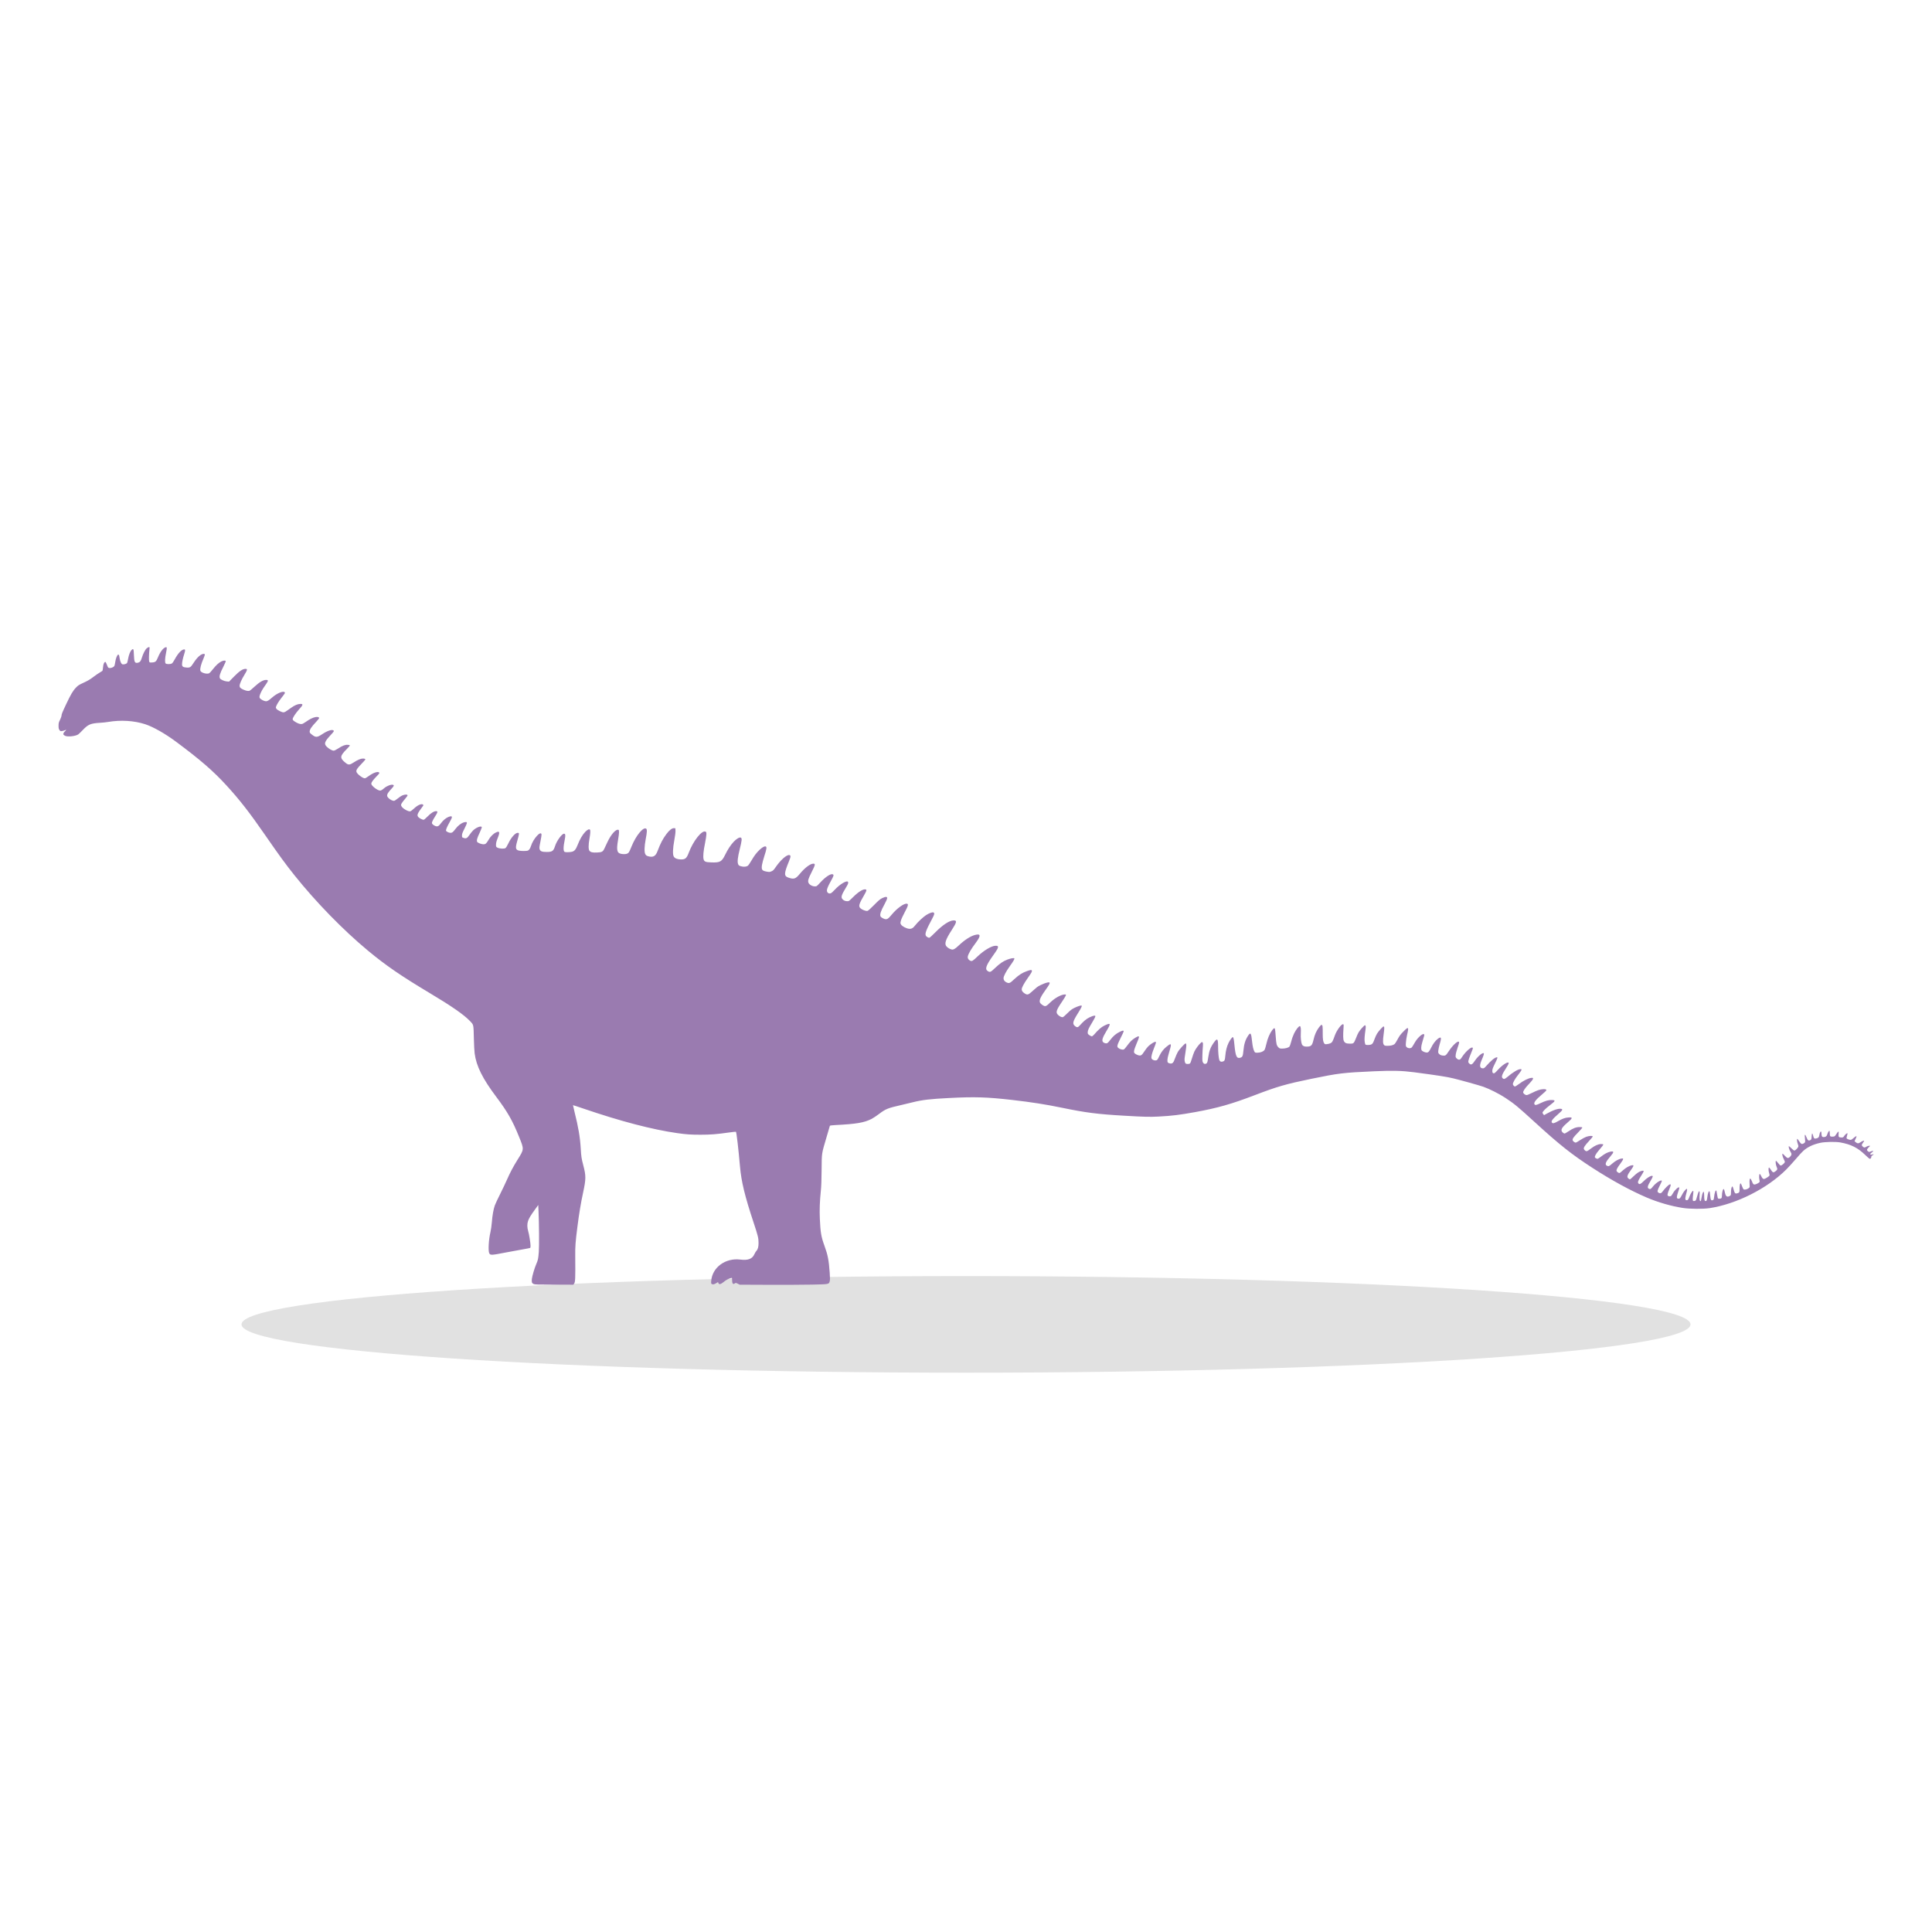
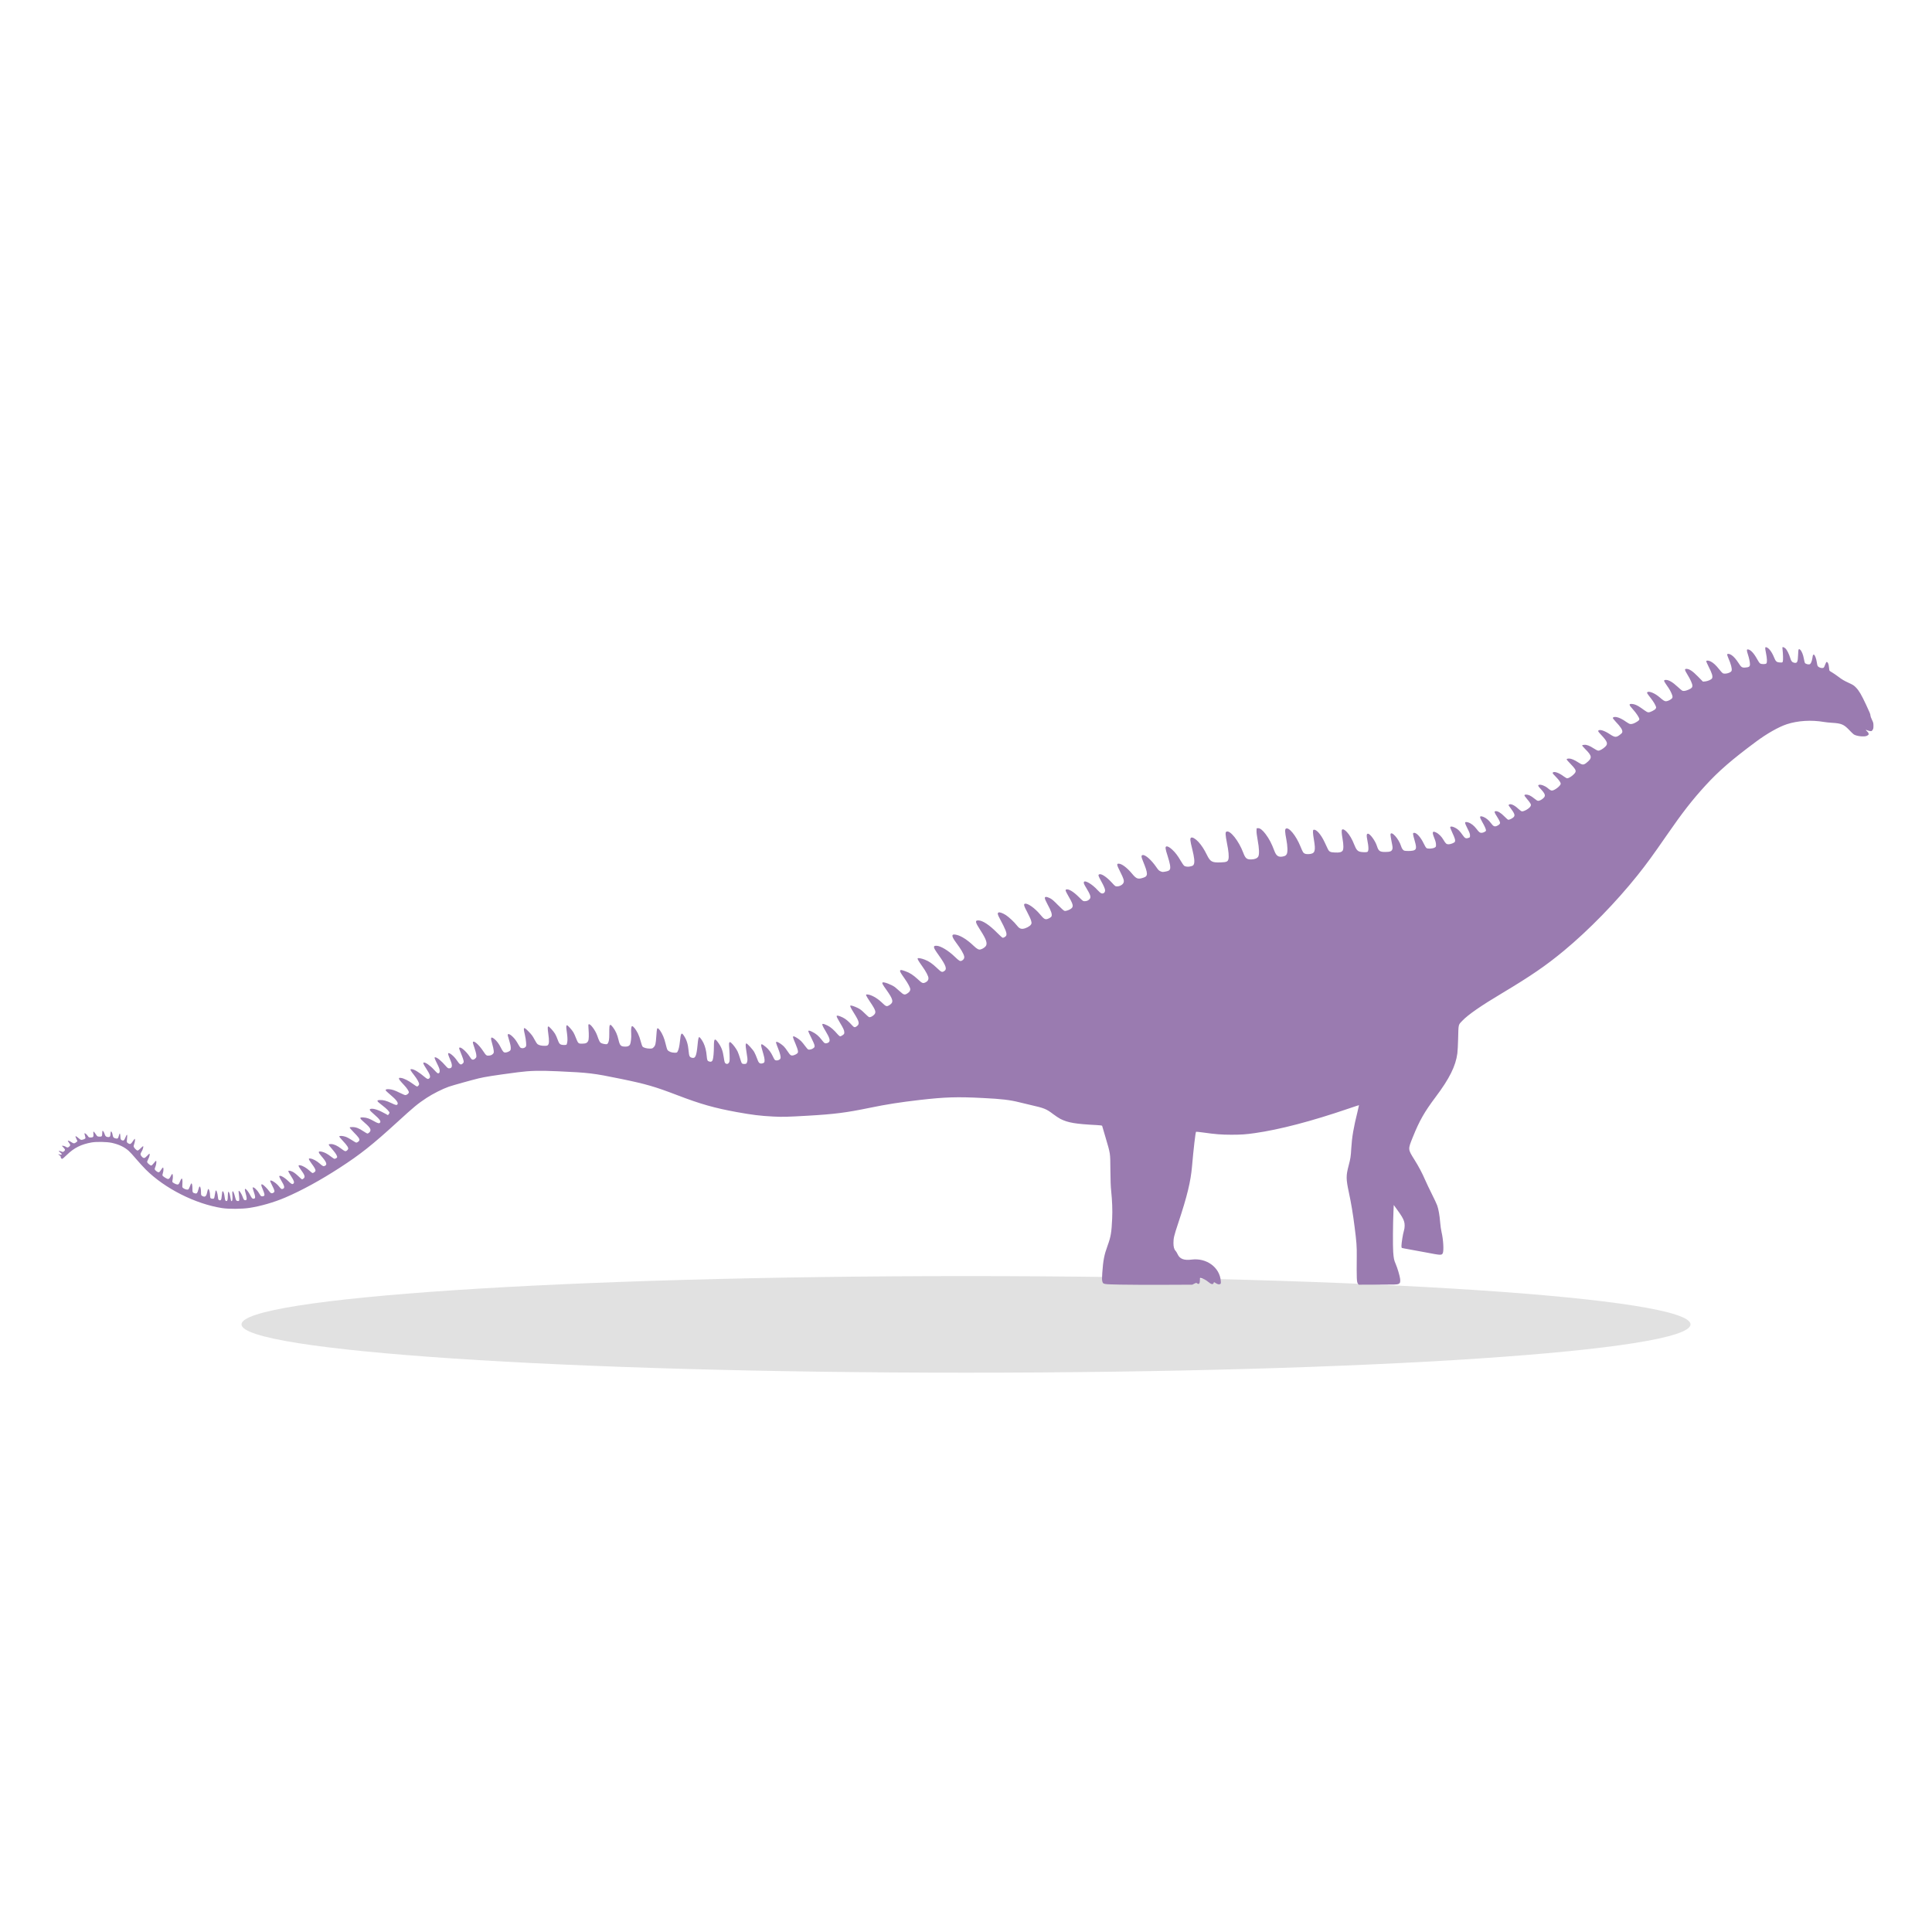
<svg xmlns="http://www.w3.org/2000/svg" viewBox="0 0 200 200">
  <ellipse cx="100" cy="137.1" rx="75" ry="5" fill="#000" opacity=".12" />
  <g fill="#9A7BB0">
-     <g transform="translate(6.000,66.949) scale(0.040905)">
+     <g transform="translate(200.0,0) scale(-1,1) translate(6.000,66.949) scale(0.040905)">
      <g transform="translate(0,1616) scale(0.1,-0.1)">
        <path d="M2245 16119 c-40 -35 -92 -139 -124 -244 -22 -78 -48 -109 -98 -120 -79 -16 -94 14 -101 198 -5 152 -13 169 -57 127 -35 -33 -72 -125 -89 -222 -8 -48 -20 -96 -26 -107 -12 -24 -82 -45 -117 -36 -31 7 -58 67 -73 159 -12 79 -15 86 -36 86 -24 0 -63 -100 -75 -191 -6 -52 -17 -91 -27 -103 -37 -42 -128 -60 -152 -31 -7 8 -23 43 -35 78 -13 34 -28 62 -35 62 -29 0 -53 -54 -59 -132 -4 -43 -10 -83 -14 -90 -4 -6 -33 -25 -65 -43 -31 -18 -106 -69 -167 -115 -82 -63 -144 -99 -245 -145 -120 -55 -142 -69 -195 -125 -77 -80 -135 -179 -252 -429 -98 -209 -113 -245 -113 -284 0 -12 -17 -57 -37 -100 -34 -68 -38 -86 -38 -152 0 -62 4 -80 23 -108 22 -30 26 -32 65 -26 23 4 55 13 71 20 43 21 43 10 0 -30 -21 -20 -34 -36 -30 -36 5 0 3 -7 -4 -15 -16 -19 2 -43 47 -62 71 -29 262 -6 327 39 17 12 71 64 120 116 130 136 197 164 431 177 66 4 156 13 201 21 321 55 663 34 944 -58 204 -68 499 -235 770 -436 622 -462 951 -747 1289 -1117 332 -363 579 -680 978 -1257 352 -509 509 -725 740 -1014 545 -681 1227 -1381 1858 -1905 453 -376 838 -640 1560 -1072 550 -328 868 -549 1017 -705 102 -108 94 -74 104 -462 3 -140 12 -302 19 -360 42 -322 200 -640 550 -1105 283 -377 409 -598 575 -1010 129 -319 130 -308 -41 -581 -111 -178 -188 -324 -270 -511 -33 -76 -109 -235 -168 -353 -60 -118 -120 -248 -135 -288 -34 -95 -62 -252 -76 -432 -6 -80 -22 -190 -35 -245 -45 -187 -61 -475 -30 -535 27 -53 53 -51 425 21 113 22 294 55 403 74 108 19 202 37 207 40 6 3 10 27 10 53 -1 75 -37 300 -61 377 -26 84 -27 180 -3 250 22 68 71 148 173 288 l86 119 7 -159 c14 -305 18 -886 7 -1028 -13 -170 -20 -207 -64 -307 -43 -98 -104 -304 -112 -379 -8 -82 1 -107 45 -127 32 -14 96 -16 520 -16 l484 -1 18 23 c33 40 36 123 31 697 -3 243 6 367 55 745 41 327 88 608 144 866 74 347 75 422 5 689 -46 176 -53 221 -65 430 -17 285 -59 532 -160 935 -21 85 -37 156 -36 158 2 1 118 -36 257 -84 948 -324 1748 -533 2379 -623 230 -33 349 -41 595 -41 246 0 411 13 704 55 101 14 186 23 189 20 15 -15 64 -437 102 -875 34 -389 122 -752 350 -1439 105 -316 120 -379 120 -500 0 -99 -17 -162 -55 -201 -13 -14 -35 -50 -49 -81 -53 -121 -162 -164 -355 -139 -378 49 -713 -197 -739 -541 -4 -61 -3 -68 18 -79 27 -14 64 -6 112 26 45 29 44 29 51 4 12 -48 62 -38 137 26 54 46 127 85 183 98 26 6 27 5 27 -38 0 -101 22 -133 68 -99 24 18 26 18 75 -7 l51 -25 721 -3 c396 -2 894 1 1106 5 436 9 429 8 450 85 9 33 9 84 0 213 -22 318 -49 455 -133 685 -83 228 -101 333 -117 685 -10 218 -1 450 25 703 12 108 18 275 20 536 4 438 -3 390 125 826 45 151 82 280 84 286 2 7 51 14 132 18 545 28 732 60 923 156 41 21 127 78 190 126 167 127 221 149 575 229 66 15 190 45 275 66 239 60 452 85 920 108 650 34 963 24 1600 -49 501 -58 835 -110 1267 -199 596 -123 893 -161 1573 -200 518 -30 639 -33 865 -21 333 17 541 43 920 112 568 103 922 203 1514 430 568 217 785 280 1426 412 702 144 804 156 1595 192 466 21 703 15 1010 -25 607 -80 828 -115 995 -155 191 -47 651 -175 755 -211 153 -53 405 -180 560 -282 230 -152 314 -222 741 -612 632 -578 942 -823 1460 -1158 489 -317 962 -575 1378 -753 280 -120 620 -218 906 -262 191 -29 515 -31 690 -5 677 105 1449 494 1933 976 60 60 168 179 241 264 72 86 157 179 189 207 110 99 249 165 432 205 119 26 387 31 507 10 268 -48 444 -136 629 -316 56 -55 108 -99 116 -99 21 0 38 21 38 47 0 16 10 30 30 41 35 20 40 37 8 26 -69 -23 -87 3 -29 43 62 43 47 59 -26 28 -35 -15 -39 -14 -63 3 -39 29 -36 50 11 98 l43 44 -29 0 c-17 0 -43 -8 -60 -18 -53 -32 -63 -33 -95 -6 -38 32 -38 50 0 100 16 21 30 43 30 48 0 15 -52 -5 -96 -36 -48 -34 -75 -33 -120 5 l-27 24 26 57 c32 69 31 66 12 66 -9 0 -38 -20 -64 -45 -32 -30 -57 -45 -75 -45 -31 0 -91 23 -100 39 -4 6 1 36 10 66 10 30 15 57 12 61 -11 10 -55 -26 -82 -66 -24 -36 -30 -40 -69 -40 -69 0 -81 15 -74 89 4 34 3 61 -2 61 -10 0 -40 -36 -74 -90 -20 -31 -28 -35 -71 -38 -66 -4 -76 7 -76 84 0 35 -4 64 -10 64 -14 0 -40 -44 -54 -92 -14 -48 -42 -68 -94 -68 -37 0 -52 25 -52 88 0 20 -4 43 -9 51 -12 19 -37 -29 -46 -92 -8 -54 -30 -74 -87 -83 -42 -7 -52 4 -70 74 -7 29 -18 53 -23 53 -6 -1 -11 -27 -13 -58 -3 -83 -8 -98 -38 -112 -43 -19 -61 -6 -91 69 -41 103 -55 90 -40 -38 10 -80 6 -92 -45 -118 -38 -19 -57 -8 -102 60 -20 30 -41 58 -46 61 -18 11 -11 -72 11 -129 16 -45 18 -59 8 -78 -20 -39 -72 -88 -94 -88 -12 0 -44 23 -75 55 -30 30 -58 55 -62 55 -22 0 7 -98 44 -152 28 -40 23 -75 -16 -114 -48 -48 -70 -44 -131 21 -28 30 -54 55 -58 55 -19 0 -4 -75 28 -135 26 -50 32 -72 25 -85 -15 -29 -79 -80 -100 -80 -11 0 -37 24 -65 60 -25 33 -50 60 -56 60 -18 0 -8 -95 15 -150 27 -62 24 -75 -28 -115 -52 -40 -71 -34 -114 35 -20 33 -43 60 -49 60 -18 0 -17 -87 2 -140 8 -24 13 -51 10 -61 -8 -23 -112 -89 -141 -89 -26 0 -46 22 -74 83 -13 26 -28 46 -34 44 -15 -5 -19 -93 -7 -143 6 -24 8 -50 5 -59 -8 -20 -95 -65 -127 -65 -31 0 -39 11 -69 84 -48 121 -69 74 -55 -128 2 -24 -5 -35 -32 -53 -40 -27 -98 -40 -120 -26 -9 5 -26 39 -39 74 -13 35 -27 68 -32 73 -19 19 -34 -40 -33 -127 2 -97 -6 -109 -74 -123 -39 -8 -55 14 -79 109 -10 41 -22 67 -30 67 -19 0 -34 -64 -34 -147 0 -64 -3 -74 -22 -87 -75 -46 -111 -23 -133 84 -9 41 -19 78 -24 83 -22 22 -51 -78 -51 -174 0 -54 -15 -69 -69 -69 -27 0 -31 5 -40 38 -5 20 -12 60 -16 87 -8 63 -14 85 -25 85 -15 0 -39 -79 -46 -154 -5 -59 -11 -79 -25 -86 -49 -27 -66 -3 -74 102 -8 94 -13 118 -26 118 -17 0 -38 -65 -48 -151 -9 -81 -20 -102 -51 -96 -20 3 -28 39 -29 139 -1 48 -5 89 -11 93 -15 9 -38 -46 -50 -121 -19 -110 -20 -114 -34 -114 -20 0 -27 53 -20 157 11 145 -25 117 -69 -55 -20 -75 -26 -88 -49 -96 -14 -5 -34 -6 -43 -2 -18 7 -18 49 1 204 5 35 3 52 -5 52 -20 0 -68 -78 -96 -155 -22 -59 -33 -77 -52 -81 -13 -4 -30 -1 -39 6 -17 15 -12 66 17 170 21 72 24 110 9 110 -22 0 -89 -85 -125 -160 -41 -83 -60 -99 -104 -85 -31 9 -27 54 13 171 19 54 32 102 29 106 -17 29 -109 -51 -158 -137 -16 -28 -35 -58 -43 -67 -17 -20 -53 -23 -83 -7 -26 14 -19 55 33 178 42 100 43 123 6 113 -28 -7 -132 -111 -175 -174 -36 -53 -68 -62 -111 -32 -33 23 -28 52 33 171 30 59 55 114 55 121 0 49 -144 -38 -220 -132 -57 -72 -70 -80 -105 -64 -50 22 -40 69 44 208 28 47 51 93 51 103 0 49 -120 -11 -225 -113 -84 -83 -109 -94 -138 -62 -23 25 -8 72 53 166 55 84 80 130 80 146 0 18 -50 11 -108 -17 -35 -17 -88 -57 -143 -110 -47 -46 -91 -83 -96 -83 -6 0 -22 9 -37 21 -50 39 -35 85 77 238 26 35 47 72 47 83 0 18 -4 20 -42 14 -62 -10 -153 -63 -230 -133 -37 -35 -73 -63 -79 -63 -24 0 -69 32 -75 54 -7 31 18 80 100 189 36 49 66 98 66 109 0 18 -5 20 -41 15 -63 -8 -158 -60 -233 -126 -80 -71 -95 -77 -136 -56 -60 31 -34 97 94 244 90 103 87 133 -9 112 -72 -16 -148 -56 -236 -126 -39 -30 -77 -55 -85 -55 -22 0 -63 22 -68 37 -10 25 28 94 90 166 99 115 125 149 121 161 -2 6 -27 11 -60 10 -69 -1 -155 -40 -252 -114 -94 -71 -108 -77 -140 -56 -14 9 -31 28 -37 41 -15 34 20 90 132 209 49 52 90 102 90 111 0 23 -83 19 -159 -6 -35 -12 -106 -50 -159 -85 -53 -35 -102 -64 -110 -64 -26 0 -73 35 -79 59 -9 38 19 78 139 200 60 61 108 117 105 123 -3 9 -26 13 -73 12 -86 -1 -161 -30 -277 -108 -45 -31 -91 -56 -101 -56 -9 0 -31 13 -47 29 -58 59 -31 115 118 243 140 120 145 144 29 135 -85 -5 -151 -30 -269 -97 -91 -52 -126 -60 -147 -35 -30 36 10 91 162 222 104 90 119 117 70 128 -68 15 -204 -31 -375 -127 l-58 -33 -19 24 c-11 13 -20 29 -20 36 0 30 72 104 185 190 144 110 152 128 57 133 -84 4 -166 -18 -293 -79 -107 -52 -134 -57 -152 -28 -25 40 31 114 182 241 53 45 102 90 110 100 21 30 -1 43 -67 41 -83 -4 -152 -27 -289 -95 -88 -44 -128 -59 -146 -54 -37 9 -77 45 -77 70 0 31 51 108 119 180 104 111 131 146 131 167 0 20 -4 21 -49 17 -68 -7 -197 -71 -304 -152 -49 -36 -95 -66 -103 -66 -21 0 -54 37 -54 61 0 37 51 130 125 224 106 135 114 155 67 155 -61 0 -192 -79 -340 -205 -59 -50 -82 -55 -113 -24 -35 35 -12 100 84 247 65 99 83 141 64 148 -39 15 -161 -69 -263 -180 -85 -93 -96 -101 -125 -86 -15 8 -19 22 -19 59 0 39 12 73 65 180 68 138 75 161 50 161 -48 0 -155 -88 -276 -228 -36 -41 -52 -52 -75 -52 -83 0 -95 64 -38 200 57 135 68 170 56 182 -25 25 -147 -76 -215 -177 -76 -114 -104 -129 -153 -80 -22 22 -25 31 -19 68 4 23 23 80 42 127 73 179 77 190 65 202 -31 31 -169 -87 -261 -224 -45 -69 -55 -78 -82 -78 -21 0 -40 10 -61 31 -29 28 -30 34 -25 88 2 32 23 111 46 177 23 65 41 126 41 135 0 81 -146 -40 -263 -218 -73 -112 -85 -120 -164 -108 -32 5 -55 16 -76 36 -28 29 -29 33 -24 92 3 34 20 107 36 162 51 167 39 199 -50 131 -59 -45 -118 -123 -168 -224 -50 -100 -71 -122 -113 -122 -43 1 -114 33 -127 58 -18 33 -13 104 14 193 58 194 59 199 47 211 -17 17 -65 -7 -121 -63 -56 -55 -90 -102 -145 -201 -20 -37 -45 -72 -56 -78 -36 -19 -89 -12 -117 16 -25 25 -25 29 -20 117 3 51 17 140 31 199 48 201 34 212 -99 75 -73 -74 -100 -112 -143 -194 -30 -58 -65 -111 -80 -122 -39 -27 -97 -41 -174 -41 -54 0 -72 4 -87 19 -32 32 -35 110 -11 279 21 150 20 192 -3 192 -19 0 -129 -122 -166 -184 -19 -32 -47 -93 -62 -137 -36 -99 -52 -125 -91 -138 -37 -13 -117 -14 -136 -2 -7 4 -17 37 -22 72 -9 62 -4 141 21 313 10 72 6 106 -14 106 -19 0 -123 -115 -160 -177 -19 -32 -49 -98 -67 -148 -18 -49 -43 -101 -56 -115 -22 -23 -32 -25 -104 -25 -89 1 -123 17 -149 71 -17 34 -20 149 -8 306 8 96 7 109 -8 114 -39 15 -164 -153 -210 -282 -52 -149 -69 -179 -109 -198 -21 -10 -61 -20 -90 -23 -48 -5 -55 -3 -70 18 -29 42 -38 101 -38 239 1 74 -1 156 -4 183 -8 67 -32 63 -90 -15 -68 -92 -110 -186 -139 -314 -36 -152 -59 -174 -182 -174 -55 0 -95 20 -111 55 -21 45 -35 175 -29 270 7 116 -1 185 -21 193 -25 9 -97 -81 -148 -183 -26 -53 -56 -136 -72 -202 -16 -62 -37 -122 -47 -133 -25 -28 -106 -50 -183 -50 -59 0 -67 3 -97 33 -44 44 -54 84 -67 277 -6 91 -14 175 -19 187 -12 31 -31 21 -74 -36 -61 -84 -113 -207 -143 -341 -16 -69 -36 -137 -46 -152 -27 -41 -100 -71 -175 -72 -62 -1 -65 0 -82 29 -26 43 -46 133 -59 255 -21 212 -39 239 -97 152 -73 -107 -108 -220 -123 -392 -12 -130 -23 -154 -78 -171 -92 -27 -120 34 -148 318 -14 152 -25 203 -43 203 -17 0 -70 -73 -106 -145 -44 -90 -72 -200 -83 -333 -10 -111 -17 -126 -68 -141 -42 -12 -70 2 -84 43 -17 52 -30 195 -30 338 0 196 -19 220 -96 116 -94 -128 -128 -215 -154 -393 -16 -107 -23 -133 -41 -147 -44 -36 -92 -9 -105 58 -7 36 0 249 12 384 4 47 2 70 -8 83 -14 18 -16 18 -47 -9 -47 -39 -127 -147 -161 -218 -16 -34 -43 -110 -61 -171 -17 -60 -38 -118 -47 -127 -19 -23 -94 -24 -116 -3 -8 8 -18 35 -22 60 -7 49 -4 73 27 267 21 126 20 178 -3 178 -23 0 -165 -155 -200 -220 -20 -36 -51 -107 -69 -158 -38 -111 -63 -137 -123 -129 -21 3 -46 13 -55 22 -23 22 -17 101 14 206 14 46 34 119 46 163 32 119 11 124 -105 27 -72 -59 -130 -137 -174 -231 -19 -41 -41 -83 -50 -92 -33 -38 -136 -11 -148 38 -10 37 12 123 61 247 24 59 46 121 50 137 6 27 4 30 -17 30 -29 0 -119 -58 -176 -113 -24 -23 -68 -81 -99 -129 -69 -106 -89 -117 -164 -93 -29 10 -64 29 -77 42 -21 21 -23 30 -17 71 3 26 31 105 61 176 67 156 74 186 47 186 -29 0 -132 -65 -187 -118 -26 -26 -73 -82 -103 -125 -31 -43 -66 -83 -79 -89 -31 -14 -105 6 -140 39 -23 21 -26 30 -20 66 3 23 40 108 81 189 41 81 75 154 75 162 0 29 -22 27 -93 -7 -95 -45 -172 -109 -241 -201 -31 -42 -66 -81 -78 -87 -27 -14 -79 -4 -106 22 -42 39 -21 111 80 279 123 203 116 222 -52 141 -74 -36 -153 -104 -256 -224 -23 -27 -49 -47 -61 -47 -11 0 -39 14 -61 30 -37 26 -42 35 -42 69 0 52 23 103 114 253 42 69 77 136 78 149 3 22 0 24 -32 21 -19 -1 -72 -21 -117 -43 -80 -39 -147 -96 -246 -206 -45 -50 -67 -53 -114 -17 -76 58 -64 115 67 324 88 141 109 184 96 197 -11 12 -98 -16 -183 -57 -67 -33 -100 -59 -176 -134 -51 -51 -103 -97 -115 -100 -24 -8 -73 13 -113 48 -76 67 -63 115 94 347 47 70 89 138 93 153 6 24 4 26 -23 26 -90 0 -247 -85 -363 -195 -122 -118 -131 -121 -213 -67 -100 66 -83 139 83 372 99 138 119 175 102 192 -24 24 -225 -51 -317 -119 -22 -17 -77 -65 -123 -107 -96 -89 -121 -95 -192 -47 -48 32 -69 63 -70 101 0 42 56 148 150 281 98 139 115 170 107 193 -9 22 -30 20 -124 -13 -119 -41 -205 -97 -322 -205 -111 -105 -129 -112 -197 -80 -48 23 -74 59 -74 104 0 52 61 169 163 311 89 124 119 177 110 192 -10 16 -96 0 -179 -32 -108 -42 -187 -96 -309 -212 -112 -107 -127 -113 -182 -79 -80 48 -49 141 132 395 100 141 125 183 125 214 0 27 -14 34 -65 33 -100 -2 -296 -119 -455 -272 -122 -117 -139 -126 -186 -104 -44 21 -68 64 -58 107 14 69 82 184 207 352 129 173 121 231 -28 190 -116 -31 -267 -130 -416 -272 -86 -82 -132 -107 -176 -94 -47 13 -88 38 -122 71 -65 66 -32 174 128 420 131 202 139 246 44 244 -104 -3 -275 -115 -461 -304 -70 -70 -136 -131 -147 -134 -26 -7 -83 27 -94 57 -21 54 15 148 164 426 57 105 63 136 33 155 -24 15 -109 -15 -188 -66 -76 -50 -211 -176 -271 -254 -58 -75 -97 -98 -160 -92 -71 7 -177 63 -203 107 -19 33 -19 36 -3 100 10 38 50 125 93 205 42 76 79 156 81 177 5 34 3 39 -21 45 -69 17 -252 -114 -385 -275 -90 -109 -121 -128 -179 -112 -43 13 -99 48 -106 67 -20 52 8 135 102 307 37 68 65 131 66 150 1 28 -2 32 -28 35 -17 2 -54 -9 -95 -29 -54 -26 -91 -57 -207 -175 -98 -100 -150 -146 -170 -150 -38 -7 -134 29 -174 66 -57 53 -41 106 104 355 48 84 56 112 31 121 -57 22 -179 -50 -318 -188 -107 -106 -109 -108 -155 -108 -53 0 -102 25 -128 64 -29 45 -9 105 95 276 55 89 67 120 57 145 -21 57 -210 -54 -342 -200 -37 -41 -79 -78 -96 -84 -53 -19 -98 15 -98 73 0 37 33 115 100 235 71 128 80 155 52 170 -51 27 -183 -58 -320 -206 -90 -98 -90 -98 -139 -98 -64 0 -139 43 -159 91 -21 50 -5 103 81 273 92 182 98 211 41 211 -76 0 -212 -102 -336 -251 -112 -136 -152 -150 -292 -103 -118 39 -116 103 11 412 50 121 51 156 6 160 -69 7 -220 -129 -343 -308 -49 -72 -66 -88 -106 -104 -41 -18 -54 -19 -110 -9 -129 22 -147 46 -129 171 7 42 34 147 62 232 56 169 63 225 32 235 -31 10 -82 -18 -150 -80 -81 -76 -139 -152 -215 -283 -33 -58 -73 -114 -87 -125 -38 -27 -105 -32 -173 -13 -51 15 -59 21 -73 54 -23 55 -11 168 41 378 56 226 61 275 27 293 -31 17 -112 -31 -182 -107 -80 -87 -147 -190 -215 -329 -86 -175 -129 -199 -349 -191 -147 5 -179 18 -196 81 -17 63 -4 209 36 402 19 93 35 195 35 227 0 52 -3 60 -24 69 -90 41 -310 -236 -421 -531 -55 -146 -89 -175 -202 -173 -92 2 -154 28 -180 75 -29 54 -23 207 16 416 20 109 31 196 29 235 l-3 62 -36 3 c-48 4 -116 -49 -191 -149 -93 -125 -151 -237 -222 -425 -47 -126 -102 -164 -208 -144 -65 13 -84 24 -105 63 -27 49 -23 199 11 375 35 181 38 249 12 267 -72 53 -260 -175 -371 -452 -25 -64 -55 -129 -66 -144 -28 -39 -69 -52 -149 -47 -153 11 -174 75 -125 362 29 170 32 244 10 252 -64 25 -188 -113 -281 -314 -25 -53 -59 -125 -75 -159 -38 -82 -64 -96 -190 -101 -110 -5 -159 7 -189 45 -27 35 -27 151 1 304 24 136 28 214 12 230 -21 21 -67 -1 -123 -61 -68 -72 -132 -182 -186 -320 -48 -122 -81 -162 -147 -179 -49 -12 -155 -15 -181 -5 -40 15 -40 120 0 314 21 103 17 144 -15 148 -52 8 -188 -177 -231 -313 -40 -126 -72 -149 -210 -149 -122 0 -164 17 -180 71 -10 33 -7 60 20 192 17 84 30 165 28 179 -13 110 -210 -105 -268 -293 -18 -58 -46 -100 -75 -113 -33 -15 -172 -15 -231 -1 -84 22 -92 65 -40 246 54 190 55 203 11 203 -62 0 -165 -116 -237 -267 -29 -63 -58 -109 -73 -119 -35 -23 -159 -15 -206 13 -33 19 -34 22 -33 79 1 44 12 85 43 163 61 150 49 186 -44 141 -71 -34 -142 -106 -191 -192 -53 -90 -74 -108 -126 -108 -51 0 -146 37 -159 62 -18 34 -2 95 63 230 33 71 57 135 54 143 -15 41 -150 -12 -225 -89 -24 -25 -65 -75 -90 -113 -55 -80 -82 -94 -144 -72 -42 14 -42 14 -42 64 1 41 12 72 63 172 34 68 62 131 62 142 0 27 -23 32 -77 16 -73 -22 -149 -81 -214 -167 -64 -84 -83 -98 -126 -98 -45 1 -113 36 -113 59 0 33 34 110 94 214 80 139 75 167 -25 132 -64 -23 -140 -85 -194 -159 -61 -83 -90 -96 -152 -70 -25 10 -54 30 -65 44 -17 24 -18 29 -4 68 9 24 41 82 71 128 66 101 72 128 32 132 -53 6 -134 -42 -222 -133 -47 -48 -90 -85 -101 -85 -29 1 -101 36 -129 64 -49 49 -32 92 97 264 32 42 32 44 14 58 -39 28 -133 -14 -225 -100 -38 -36 -81 -68 -94 -71 -50 -13 -197 72 -224 129 -14 30 -14 35 5 72 12 21 50 73 87 114 36 41 64 82 63 90 -5 25 -70 24 -130 -2 -29 -12 -83 -48 -121 -80 -43 -36 -79 -58 -94 -58 -37 0 -87 25 -132 65 -69 63 -55 108 80 252 53 57 60 78 28 88 -46 15 -154 -26 -221 -83 -53 -46 -81 -62 -106 -62 -65 0 -222 121 -222 172 0 35 38 89 132 186 70 71 79 84 67 98 -31 37 -153 -5 -273 -95 -38 -28 -78 -51 -89 -51 -57 0 -199 110 -213 164 -11 44 16 86 123 197 57 58 103 111 103 116 0 15 -24 23 -65 23 -52 0 -136 -36 -227 -96 -104 -68 -135 -71 -205 -16 -157 125 -153 174 29 355 44 44 77 84 75 90 -2 7 -26 13 -54 15 -65 4 -135 -23 -242 -93 -57 -37 -94 -55 -115 -55 -39 0 -118 46 -173 99 -77 75 -58 129 104 302 69 74 82 93 72 105 -33 40 -154 3 -296 -92 -129 -85 -163 -85 -270 3 -33 26 -43 41 -43 64 0 55 44 121 167 251 40 43 73 85 73 93 0 24 -41 34 -96 24 -63 -12 -151 -55 -239 -119 -38 -27 -84 -53 -102 -56 -42 -8 -108 15 -178 61 -44 30 -55 42 -55 64 0 35 79 155 164 248 104 115 107 139 22 135 -62 -2 -137 -35 -222 -95 -158 -112 -166 -117 -199 -117 -41 0 -148 54 -175 87 -13 17 -18 34 -14 47 16 53 65 136 136 227 97 124 102 133 83 149 -42 35 -193 -29 -310 -131 -88 -77 -123 -99 -158 -99 -35 0 -91 23 -134 56 -26 20 -33 32 -33 60 0 37 50 146 99 219 15 22 48 70 74 108 54 79 53 97 -8 97 -72 0 -169 -57 -290 -170 -58 -55 -117 -103 -131 -106 -36 -9 -85 1 -153 31 -74 33 -95 56 -94 99 1 47 51 160 121 273 78 128 83 153 29 153 -71 0 -154 -55 -289 -193 l-128 -130 -58 5 c-65 6 -155 47 -172 77 -25 47 -2 125 88 300 35 68 61 130 58 137 -8 21 -62 17 -114 -10 -66 -34 -130 -93 -212 -196 -38 -49 -80 -95 -92 -101 -59 -31 -211 13 -224 65 -13 53 16 164 86 325 17 40 29 79 26 87 -9 24 -60 16 -109 -17 -56 -37 -117 -107 -180 -205 -66 -104 -86 -117 -169 -111 -92 6 -118 24 -118 82 0 56 22 158 55 259 31 96 30 122 -5 118 -67 -7 -151 -98 -235 -252 -32 -60 -58 -96 -77 -106 -37 -19 -132 -18 -152 2 -24 23 -20 126 10 272 27 130 24 150 -15 137 -61 -19 -137 -121 -190 -253 -43 -106 -64 -125 -146 -130 -63 -4 -65 -4 -76 24 -11 28 -7 189 7 312 6 48 5 52 -14 52 -12 0 -37 -14 -57 -31z" />
      </g>
    </g>
  </g>
</svg>
